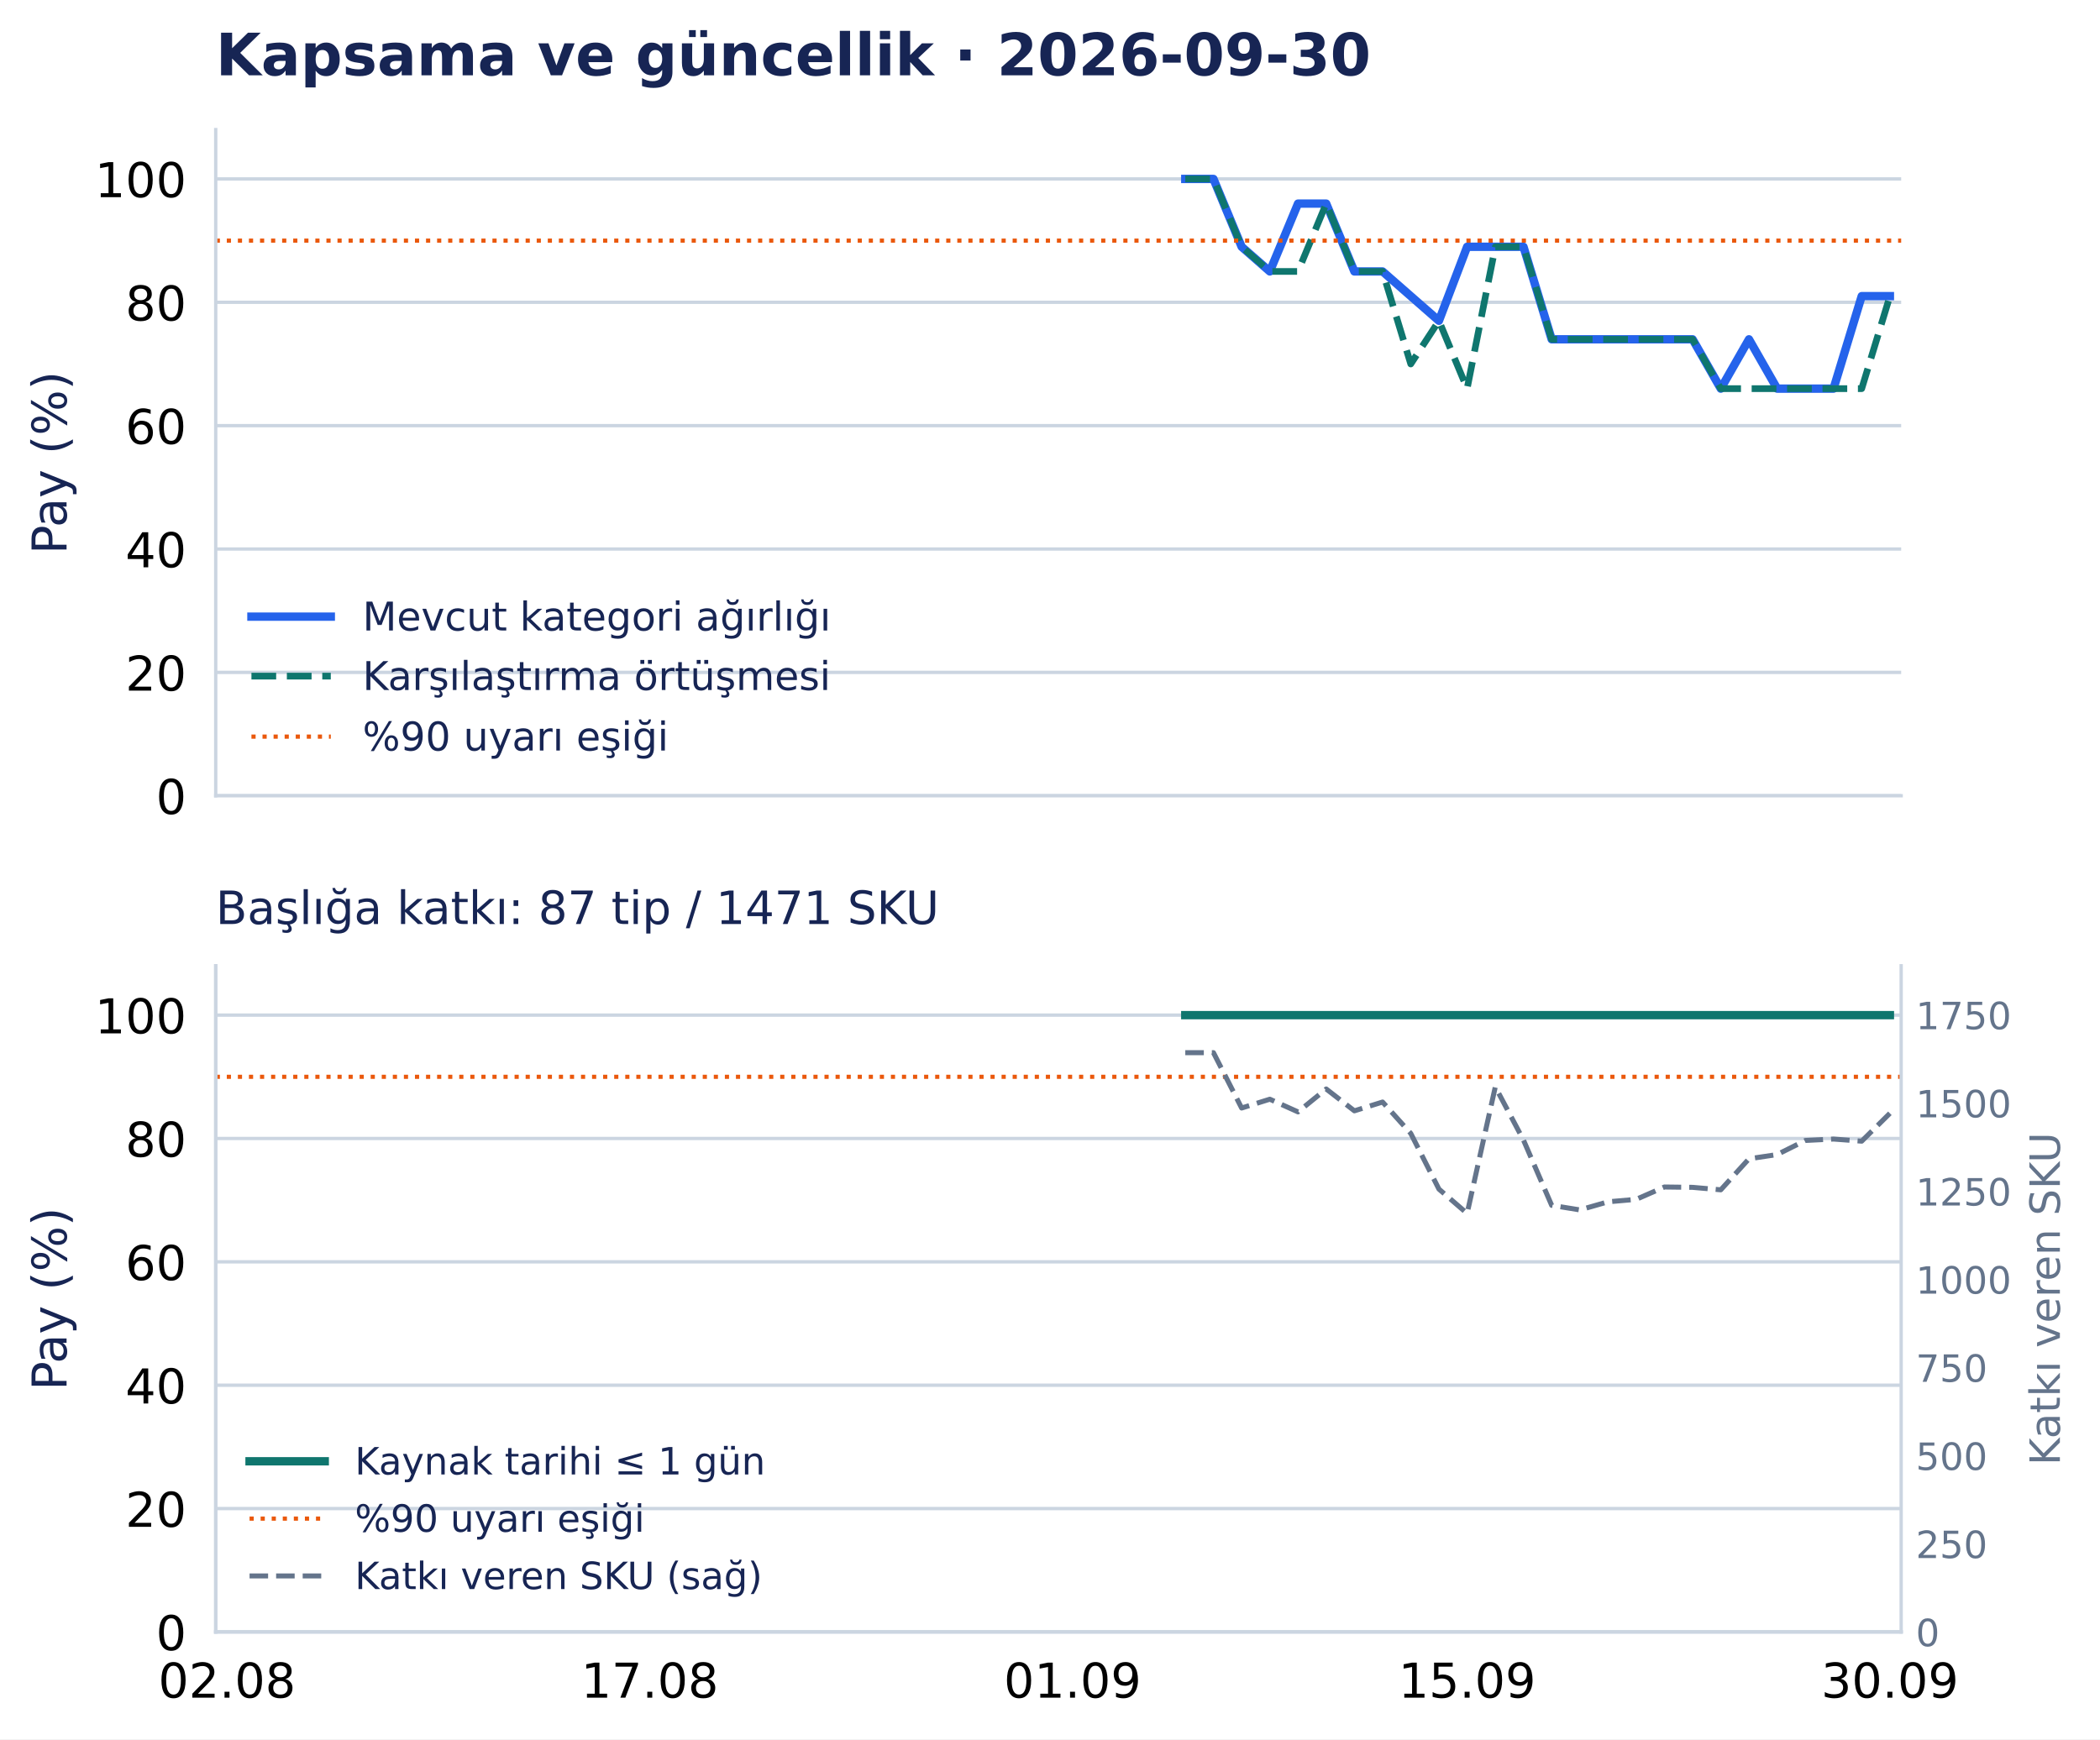
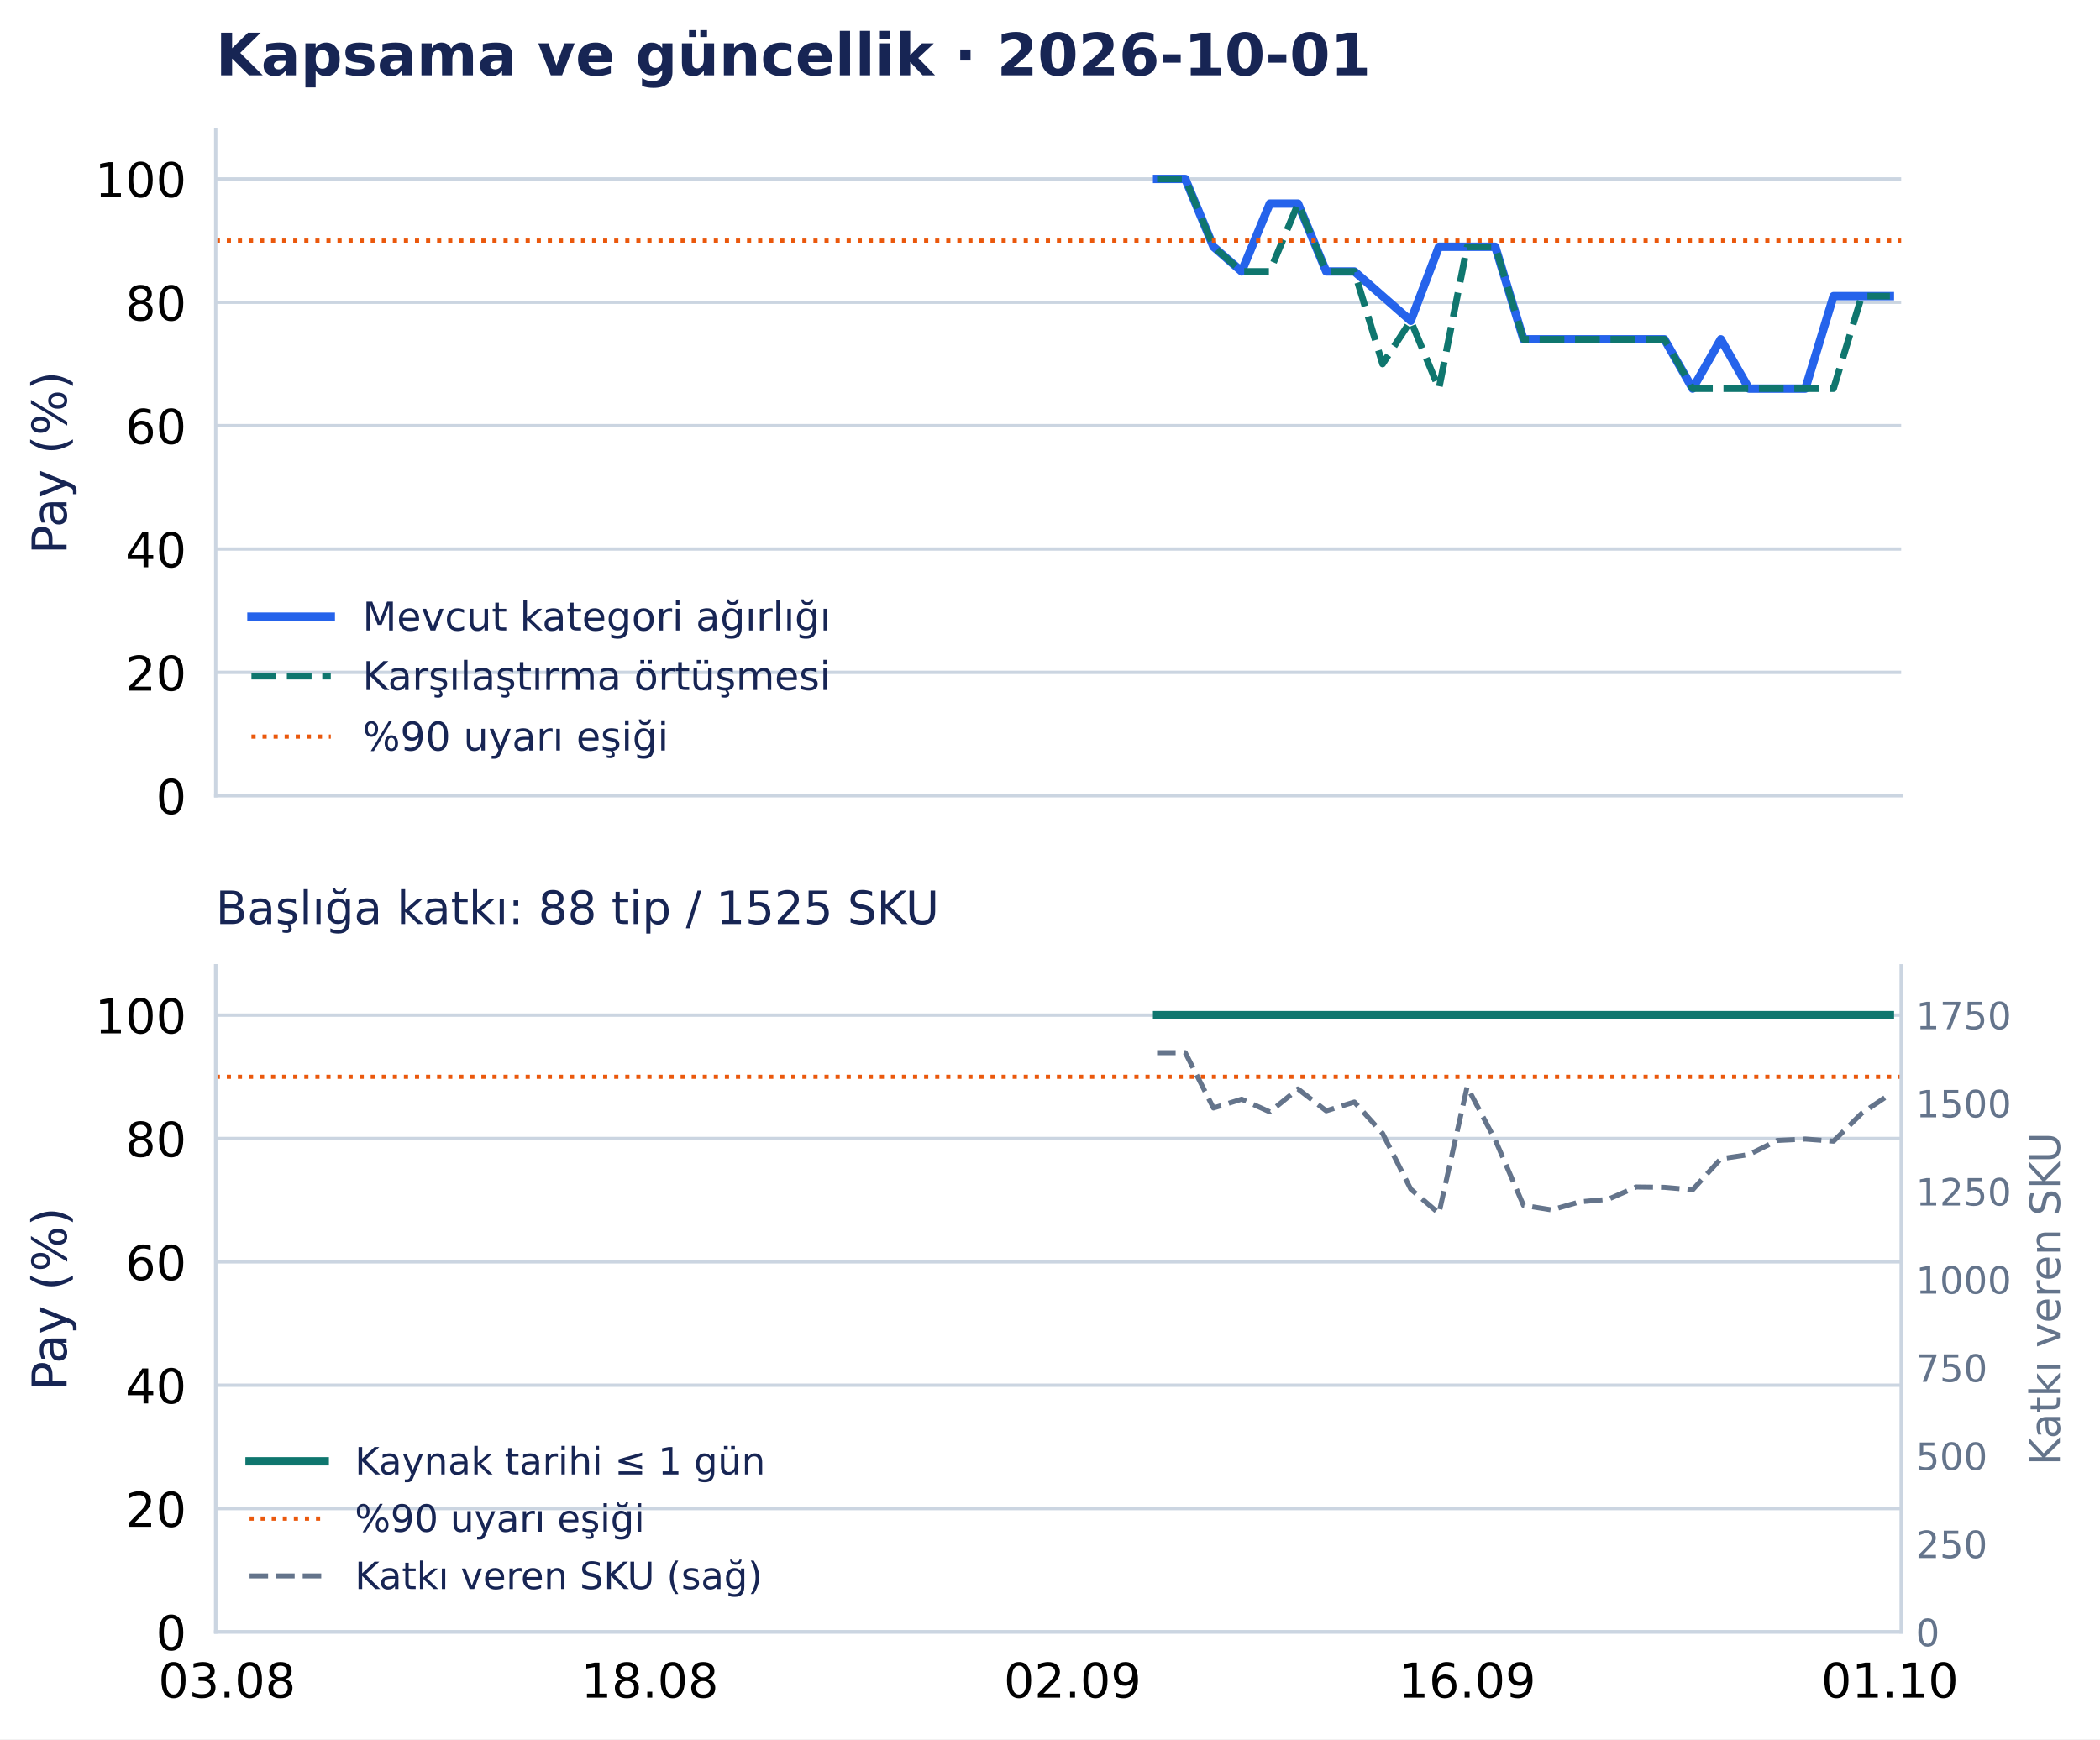
<svg xmlns="http://www.w3.org/2000/svg" width="502.794pt" height="416.535pt" viewBox="0 0 502.794 416.535" version="1.1">
  <defs>
    <style type="text/css">*{stroke-linejoin: round; stroke-linecap: butt}</style>
  </defs>
  <g id="figure_1">
    <g id="patch_1">
      <path d="M 0 416.535 L 502.794 416.535 L 502.794 0 L 0 0 z " style="fill: #ffffff" />
    </g>
    <g id="axes_1">
      <g id="patch_2">
        <path d="M 51.651 190.574 L 455.188 190.574 L 455.188 31.035 L 51.651 31.035 z " style="fill: #ffffff" />
      </g>
      <g id="matplotlib.axis_1">
        <g id="xtick_1">
          <g id="line2d_1" />
        </g>
        <g id="xtick_2">
          <g id="line2d_2" />
        </g>
        <g id="xtick_3">
          <g id="line2d_3" />
        </g>
        <g id="xtick_4">
          <g id="line2d_4" />
        </g>
        <g id="xtick_5">
          <g id="line2d_5" />
        </g>
      </g>
      <g id="matplotlib.axis_2">
        <g id="ytick_1">
          <g id="line2d_6">
            <path d="M 51.651 190.574 L 455.188 190.574 " clip-path="url(#p0e1365a26f)" style="fill: none; stroke: #cbd5e1; stroke-width: 0.8; stroke-linecap: square" />
          </g>
          <g id="line2d_7" />
          <g id="text_1">
            <text style="font-size: 11.5px; font-family: 'DejaVu Sans', 'Bitstream Vera Sans', 'Computer Modern Sans Serif', 'Lucida Grande', 'Verdana', 'Geneva', 'Lucid', 'Arial', 'Helvetica', 'Avant Garde', sans-serif; text-anchor: end" x="44.651" y="194.943" transform="rotate(-0 44.65062 194.9427)">0</text>
          </g>
        </g>
        <g id="ytick_2">
          <g id="line2d_8">
            <path d="M 51.651 161.03 L 455.188 161.03 " clip-path="url(#p0e1365a26f)" style="fill: none; stroke: #cbd5e1; stroke-width: 0.8; stroke-linecap: square" />
          </g>
          <g id="line2d_9" />
          <g id="text_2">
            <text style="font-size: 11.5px; font-family: 'DejaVu Sans', 'Bitstream Vera Sans', 'Computer Modern Sans Serif', 'Lucida Grande', 'Verdana', 'Geneva', 'Lucid', 'Arial', 'Helvetica', 'Avant Garde', sans-serif; text-anchor: end" x="44.651" y="165.398" transform="rotate(-0 44.65062 165.3983)">20</text>
          </g>
        </g>
        <g id="ytick_3">
          <g id="line2d_10">
            <path d="M 51.651 131.485 L 455.188 131.485 " clip-path="url(#p0e1365a26f)" style="fill: none; stroke: #cbd5e1; stroke-width: 0.8; stroke-linecap: square" />
          </g>
          <g id="line2d_11" />
          <g id="text_3">
            <text style="font-size: 11.5px; font-family: 'DejaVu Sans', 'Bitstream Vera Sans', 'Computer Modern Sans Serif', 'Lucida Grande', 'Verdana', 'Geneva', 'Lucid', 'Arial', 'Helvetica', 'Avant Garde', sans-serif; text-anchor: end" x="44.651" y="135.854" transform="rotate(-0 44.65062 135.854)">40</text>
          </g>
        </g>
        <g id="ytick_4">
          <g id="line2d_12">
            <path d="M 51.651 101.941 L 455.188 101.941 " clip-path="url(#p0e1365a26f)" style="fill: none; stroke: #cbd5e1; stroke-width: 0.8; stroke-linecap: square" />
          </g>
          <g id="line2d_13" />
          <g id="text_4">
            <text style="font-size: 11.5px; font-family: 'DejaVu Sans', 'Bitstream Vera Sans', 'Computer Modern Sans Serif', 'Lucida Grande', 'Verdana', 'Geneva', 'Lucid', 'Arial', 'Helvetica', 'Avant Garde', sans-serif; text-anchor: end" x="44.651" y="106.31" transform="rotate(-0 44.65062 106.3097)">60</text>
          </g>
        </g>
        <g id="ytick_5">
          <g id="line2d_14">
            <path d="M 51.651 72.397 L 455.188 72.397 " clip-path="url(#p0e1365a26f)" style="fill: none; stroke: #cbd5e1; stroke-width: 0.8; stroke-linecap: square" />
          </g>
          <g id="line2d_15" />
          <g id="text_5">
            <text style="font-size: 11.5px; font-family: 'DejaVu Sans', 'Bitstream Vera Sans', 'Computer Modern Sans Serif', 'Lucida Grande', 'Verdana', 'Geneva', 'Lucid', 'Arial', 'Helvetica', 'Avant Garde', sans-serif; text-anchor: end" x="44.651" y="76.765" transform="rotate(-0 44.65062 76.76539)">80</text>
          </g>
        </g>
        <g id="ytick_6">
          <g id="line2d_16">
            <path d="M 51.651 42.852 L 455.188 42.852 " clip-path="url(#p0e1365a26f)" style="fill: none; stroke: #cbd5e1; stroke-width: 0.8; stroke-linecap: square" />
          </g>
          <g id="line2d_17" />
          <g id="text_6">
            <text style="font-size: 11.5px; font-family: 'DejaVu Sans', 'Bitstream Vera Sans', 'Computer Modern Sans Serif', 'Lucida Grande', 'Verdana', 'Geneva', 'Lucid', 'Arial', 'Helvetica', 'Avant Garde', sans-serif; text-anchor: end" x="44.651" y="47.221" transform="rotate(-0 44.65062 47.22107)">100</text>
          </g>
        </g>
        <g id="text_7">
          <text style="font-size: 11.5px; font-family: 'DejaVu Sans', 'Bitstream Vera Sans', 'Computer Modern Sans Serif', 'Lucida Grande', 'Verdana', 'Geneva', 'Lucid', 'Arial', 'Helvetica', 'Avant Garde', sans-serif; text-anchor: middle; fill: #172554" x="15.937" y="110.804" transform="rotate(-90 15.93731 110.8044)">Pay (%)</text>
        </g>
      </g>
      <g id="line2d_18">
-         <path d="M 283.786 42.852 L 290.534 42.852 L 297.282 59.102 L 304.03 65.011 L 310.778 48.761 L 317.527 48.761 L 324.275 65.011 L 331.023 65.011 L 337.771 70.92 L 344.519 76.828 L 351.267 59.102 L 358.015 59.102 L 364.763 59.102 L 371.512 81.26 L 378.26 81.26 L 385.008 81.26 L 391.756 81.26 L 398.504 81.26 L 405.252 81.26 L 412 93.078 L 418.748 81.26 L 425.497 93.078 L 432.245 93.078 L 438.993 93.078 L 445.741 70.92 L 452.489 70.92 " clip-path="url(#p0e1365a26f)" style="fill: none; stroke: #2563eb; stroke-width: 2; stroke-linecap: square" />
+         <path d="M 277.038 42.852 L 283.786 42.852 L 290.534 59.102 L 297.282 65.011 L 304.03 48.761 L 310.778 48.761 L 317.527 65.011 L 324.275 65.011 L 331.023 70.92 L 337.771 76.828 L 344.519 59.102 L 351.267 59.102 L 358.015 59.102 L 364.763 81.26 L 371.512 81.26 L 378.26 81.26 L 385.008 81.26 L 391.756 81.26 L 398.504 81.26 L 405.252 93.078 L 412 81.26 L 418.748 93.078 L 425.497 93.078 L 432.245 93.078 L 438.993 70.92 L 445.741 70.92 L 452.489 70.92 " clip-path="url(#p0e1365a26f)" style="fill: none; stroke: #2563eb; stroke-width: 2; stroke-linecap: square" />
      </g>
      <g id="line2d_19">
-         <path d="M 283.786 42.852 L 290.534 42.852 L 297.282 59.102 L 304.03 65.011 L 310.778 65.011 L 317.527 48.761 L 324.275 65.011 L 331.023 65.011 L 337.771 87.169 L 344.519 76.828 L 351.267 93.078 L 358.015 59.102 L 364.763 59.102 L 371.512 81.26 L 378.26 81.26 L 385.008 81.26 L 391.756 81.26 L 398.504 81.26 L 405.252 81.26 L 412 93.078 L 418.748 93.078 L 425.497 93.078 L 432.245 93.078 L 438.993 93.078 L 445.741 93.078 L 452.489 70.92 " clip-path="url(#p0e1365a26f)" style="fill: none; stroke-dasharray: 5.92,2.56; stroke-dashoffset: 0; stroke: #0f766e; stroke-width: 1.6" />
+         <path d="M 277.038 42.852 L 283.786 42.852 L 290.534 59.102 L 297.282 65.011 L 304.03 65.011 L 310.778 48.761 L 317.527 65.011 L 324.275 65.011 L 331.023 87.169 L 337.771 76.828 L 344.519 93.078 L 351.267 59.102 L 358.015 59.102 L 364.763 81.26 L 371.512 81.26 L 378.26 81.26 L 385.008 81.26 L 391.756 81.26 L 398.504 81.26 L 405.252 93.078 L 412 93.078 L 418.748 93.078 L 425.497 93.078 L 432.245 93.078 L 438.993 93.078 L 445.741 70.92 L 452.489 70.92 " clip-path="url(#p0e1365a26f)" style="fill: none; stroke-dasharray: 5.92,2.56; stroke-dashoffset: 0; stroke: #0f766e; stroke-width: 1.6" />
      </g>
      <g id="line2d_20">
        <path d="M 51.651 57.625 L 455.188 57.625 " clip-path="url(#p0e1365a26f)" style="fill: none; stroke-dasharray: 1,1.65; stroke-dashoffset: 0; stroke: #ea580c" />
      </g>
      <g id="patch_3">
        <path d="M 51.651 190.574 L 51.651 31.035 " style="fill: none; stroke: #cbd5e1; stroke-width: 0.8; stroke-linejoin: miter; stroke-linecap: square" />
      </g>
      <g id="patch_4">
        <path d="M 51.651 190.574 L 455.188 190.574 " style="fill: none; stroke: #cbd5e1; stroke-width: 0.8; stroke-linejoin: miter; stroke-linecap: square" />
      </g>
      <g id="text_8">
-         <text style="font-weight: 700; font-size: 14px; font-family: 'DejaVu Sans', 'Bitstream Vera Sans', 'Computer Modern Sans Serif', 'Lucida Grande', 'Verdana', 'Geneva', 'Lucid', 'Arial', 'Helvetica', 'Avant Garde', sans-serif; text-anchor: start; fill: #172554" x="51.651" y="18.035" transform="rotate(-0 51.65062 18.03469)">Kapsama ve güncellik · 2026-09-30</text>
+         <text style="font-weight: 700; font-size: 14px; font-family: 'DejaVu Sans', 'Bitstream Vera Sans', 'Computer Modern Sans Serif', 'Lucida Grande', 'Verdana', 'Geneva', 'Lucid', 'Arial', 'Helvetica', 'Avant Garde', sans-serif; text-anchor: start; fill: #172554" x="51.651" y="18.035" transform="rotate(-0 51.65062 18.03469)">Kapsama ve güncellik · 2026-10-01</text>
      </g>
      <g id="legend_1">
        <g id="line2d_21">
          <path d="M 60.201 147.675 L 69.701 147.675 L 79.201 147.675 " style="fill: none; stroke: #2563eb; stroke-width: 2; stroke-linecap: square" />
        </g>
        <g id="text_9">
          <text style="font-size: 9.5px; font-family: 'DejaVu Sans', 'Bitstream Vera Sans', 'Computer Modern Sans Serif', 'Lucida Grande', 'Verdana', 'Geneva', 'Lucid', 'Arial', 'Helvetica', 'Avant Garde', sans-serif; text-anchor: start; fill: #172554" x="86.801" y="151" transform="rotate(-0 86.80062 150.9998)">Mevcut kategori ağırlığı</text>
        </g>
        <g id="line2d_22">
          <path d="M 60.201 161.926 L 69.701 161.926 L 79.201 161.926 " style="fill: none; stroke-dasharray: 5.92,2.56; stroke-dashoffset: 0; stroke: #0f766e; stroke-width: 1.6" />
        </g>
        <g id="text_10">
          <text style="font-size: 9.5px; font-family: 'DejaVu Sans', 'Bitstream Vera Sans', 'Computer Modern Sans Serif', 'Lucida Grande', 'Verdana', 'Geneva', 'Lucid', 'Arial', 'Helvetica', 'Avant Garde', sans-serif; text-anchor: start; fill: #172554" x="86.801" y="165.251" transform="rotate(-0 86.80062 165.2506)">Karşılaştırma örtüşmesi</text>
        </g>
        <g id="line2d_23">
          <path d="M 60.201 176.417 L 69.701 176.417 L 79.201 176.417 " style="fill: none; stroke-dasharray: 1,1.65; stroke-dashoffset: 0; stroke: #ea580c" />
        </g>
        <g id="text_11">
          <text style="font-size: 9.5px; font-family: 'DejaVu Sans', 'Bitstream Vera Sans', 'Computer Modern Sans Serif', 'Lucida Grande', 'Verdana', 'Geneva', 'Lucid', 'Arial', 'Helvetica', 'Avant Garde', sans-serif; text-anchor: start; fill: #172554" x="86.801" y="179.742" transform="rotate(-0 86.80062 179.7418)">%90 uyarı eşiği</text>
        </g>
      </g>
    </g>
    <g id="axes_2">
      <g id="patch_5">
        <path d="M 51.651 390.835 L 455.188 390.835 L 455.188 231.295 L 51.651 231.295 z " style="fill: #ffffff" />
      </g>
      <g id="matplotlib.axis_3">
        <g id="xtick_6">
          <g id="line2d_24" />
          <g id="text_12">
-             <text style="font-size: 11.5px; font-family: 'DejaVu Sans', 'Bitstream Vera Sans', 'Computer Modern Sans Serif', 'Lucida Grande', 'Verdana', 'Geneva', 'Lucid', 'Arial', 'Helvetica', 'Avant Garde', sans-serif; text-anchor: middle" x="54.35" y="406.572" transform="rotate(-0 54.34987 406.572)">02.08</text>
+             <text style="font-size: 11.5px; font-family: 'DejaVu Sans', 'Bitstream Vera Sans', 'Computer Modern Sans Serif', 'Lucida Grande', 'Verdana', 'Geneva', 'Lucid', 'Arial', 'Helvetica', 'Avant Garde', sans-serif; text-anchor: middle" x="54.35" y="406.572" transform="rotate(-0 54.34987 406.572)">03.08</text>
          </g>
        </g>
        <g id="xtick_7">
          <g id="line2d_25" />
          <g id="text_13">
-             <text style="font-size: 11.5px; font-family: 'DejaVu Sans', 'Bitstream Vera Sans', 'Computer Modern Sans Serif', 'Lucida Grande', 'Verdana', 'Geneva', 'Lucid', 'Arial', 'Helvetica', 'Avant Garde', sans-serif; text-anchor: middle" x="155.572" y="406.572" transform="rotate(-0 155.5717 406.572)">17.08</text>
+             <text style="font-size: 11.5px; font-family: 'DejaVu Sans', 'Bitstream Vera Sans', 'Computer Modern Sans Serif', 'Lucida Grande', 'Verdana', 'Geneva', 'Lucid', 'Arial', 'Helvetica', 'Avant Garde', sans-serif; text-anchor: middle" x="155.572" y="406.572" transform="rotate(-0 155.5717 406.572)">18.08</text>
          </g>
        </g>
        <g id="xtick_8">
          <g id="line2d_26" />
          <g id="text_14">
-             <text style="font-size: 11.5px; font-family: 'DejaVu Sans', 'Bitstream Vera Sans', 'Computer Modern Sans Serif', 'Lucida Grande', 'Verdana', 'Geneva', 'Lucid', 'Arial', 'Helvetica', 'Avant Garde', sans-serif; text-anchor: middle" x="256.794" y="406.572" transform="rotate(-0 256.7935 406.572)">01.09</text>
+             <text style="font-size: 11.5px; font-family: 'DejaVu Sans', 'Bitstream Vera Sans', 'Computer Modern Sans Serif', 'Lucida Grande', 'Verdana', 'Geneva', 'Lucid', 'Arial', 'Helvetica', 'Avant Garde', sans-serif; text-anchor: middle" x="256.794" y="406.572" transform="rotate(-0 256.7935 406.572)">02.09</text>
          </g>
        </g>
        <g id="xtick_9">
          <g id="line2d_27" />
          <g id="text_15">
-             <text style="font-size: 11.5px; font-family: 'DejaVu Sans', 'Bitstream Vera Sans', 'Computer Modern Sans Serif', 'Lucida Grande', 'Verdana', 'Geneva', 'Lucid', 'Arial', 'Helvetica', 'Avant Garde', sans-serif; text-anchor: middle" x="351.267" y="406.572" transform="rotate(-0 351.2672 406.572)">15.09</text>
+             <text style="font-size: 11.5px; font-family: 'DejaVu Sans', 'Bitstream Vera Sans', 'Computer Modern Sans Serif', 'Lucida Grande', 'Verdana', 'Geneva', 'Lucid', 'Arial', 'Helvetica', 'Avant Garde', sans-serif; text-anchor: middle" x="351.267" y="406.572" transform="rotate(-0 351.2672 406.572)">16.09</text>
          </g>
        </g>
        <g id="xtick_10">
          <g id="line2d_28" />
          <g id="text_16">
-             <text style="font-size: 11.5px; font-family: 'DejaVu Sans', 'Bitstream Vera Sans', 'Computer Modern Sans Serif', 'Lucida Grande', 'Verdana', 'Geneva', 'Lucid', 'Arial', 'Helvetica', 'Avant Garde', sans-serif; text-anchor: middle" x="452.489" y="406.572" transform="rotate(-0 452.489 406.572)">30.09</text>
+             <text style="font-size: 11.5px; font-family: 'DejaVu Sans', 'Bitstream Vera Sans', 'Computer Modern Sans Serif', 'Lucida Grande', 'Verdana', 'Geneva', 'Lucid', 'Arial', 'Helvetica', 'Avant Garde', sans-serif; text-anchor: middle" x="452.489" y="406.572" transform="rotate(-0 452.489 406.572)">01.10</text>
          </g>
        </g>
      </g>
      <g id="matplotlib.axis_4">
        <g id="ytick_7">
          <g id="line2d_29">
            <path d="M 51.651 390.835 L 455.188 390.835 " clip-path="url(#pd502d77126)" style="fill: none; stroke: #cbd5e1; stroke-width: 0.8; stroke-linecap: square" />
          </g>
          <g id="line2d_30" />
          <g id="text_17">
            <text style="font-size: 11.5px; font-family: 'DejaVu Sans', 'Bitstream Vera Sans', 'Computer Modern Sans Serif', 'Lucida Grande', 'Verdana', 'Geneva', 'Lucid', 'Arial', 'Helvetica', 'Avant Garde', sans-serif; text-anchor: end" x="44.651" y="395.203" transform="rotate(-0 44.65062 395.2033)">0</text>
          </g>
        </g>
        <g id="ytick_8">
          <g id="line2d_31">
            <path d="M 51.651 361.29 L 455.188 361.29 " clip-path="url(#pd502d77126)" style="fill: none; stroke: #cbd5e1; stroke-width: 0.8; stroke-linecap: square" />
          </g>
          <g id="line2d_32" />
          <g id="text_18">
            <text style="font-size: 11.5px; font-family: 'DejaVu Sans', 'Bitstream Vera Sans', 'Computer Modern Sans Serif', 'Lucida Grande', 'Verdana', 'Geneva', 'Lucid', 'Arial', 'Helvetica', 'Avant Garde', sans-serif; text-anchor: end" x="44.651" y="365.659" transform="rotate(-0 44.65062 365.659)">20</text>
          </g>
        </g>
        <g id="ytick_9">
          <g id="line2d_33">
            <path d="M 51.651 331.746 L 455.188 331.746 " clip-path="url(#pd502d77126)" style="fill: none; stroke: #cbd5e1; stroke-width: 0.8; stroke-linecap: square" />
          </g>
          <g id="line2d_34" />
          <g id="text_19">
            <text style="font-size: 11.5px; font-family: 'DejaVu Sans', 'Bitstream Vera Sans', 'Computer Modern Sans Serif', 'Lucida Grande', 'Verdana', 'Geneva', 'Lucid', 'Arial', 'Helvetica', 'Avant Garde', sans-serif; text-anchor: end" x="44.651" y="336.115" transform="rotate(-0 44.65062 336.1147)">40</text>
          </g>
        </g>
        <g id="ytick_10">
          <g id="line2d_35">
            <path d="M 51.651 302.202 L 455.188 302.202 " clip-path="url(#pd502d77126)" style="fill: none; stroke: #cbd5e1; stroke-width: 0.8; stroke-linecap: square" />
          </g>
          <g id="line2d_36" />
          <g id="text_20">
            <text style="font-size: 11.5px; font-family: 'DejaVu Sans', 'Bitstream Vera Sans', 'Computer Modern Sans Serif', 'Lucida Grande', 'Verdana', 'Geneva', 'Lucid', 'Arial', 'Helvetica', 'Avant Garde', sans-serif; text-anchor: end" x="44.651" y="306.57" transform="rotate(-0 44.65062 306.5704)">60</text>
          </g>
        </g>
        <g id="ytick_11">
          <g id="line2d_37">
            <path d="M 51.651 272.657 L 455.188 272.657 " clip-path="url(#pd502d77126)" style="fill: none; stroke: #cbd5e1; stroke-width: 0.8; stroke-linecap: square" />
          </g>
          <g id="line2d_38" />
          <g id="text_21">
            <text style="font-size: 11.5px; font-family: 'DejaVu Sans', 'Bitstream Vera Sans', 'Computer Modern Sans Serif', 'Lucida Grande', 'Verdana', 'Geneva', 'Lucid', 'Arial', 'Helvetica', 'Avant Garde', sans-serif; text-anchor: end" x="44.651" y="277.026" transform="rotate(-0 44.65062 277.0261)">80</text>
          </g>
        </g>
        <g id="ytick_12">
          <g id="line2d_39">
            <path d="M 51.651 243.113 L 455.188 243.113 " clip-path="url(#pd502d77126)" style="fill: none; stroke: #cbd5e1; stroke-width: 0.8; stroke-linecap: square" />
          </g>
          <g id="line2d_40" />
          <g id="text_22">
            <text style="font-size: 11.5px; font-family: 'DejaVu Sans', 'Bitstream Vera Sans', 'Computer Modern Sans Serif', 'Lucida Grande', 'Verdana', 'Geneva', 'Lucid', 'Arial', 'Helvetica', 'Avant Garde', sans-serif; text-anchor: end" x="44.651" y="247.482" transform="rotate(-0 44.65062 247.4817)">100</text>
          </g>
        </g>
        <g id="text_23">
          <text style="font-size: 11.5px; font-family: 'DejaVu Sans', 'Bitstream Vera Sans', 'Computer Modern Sans Serif', 'Lucida Grande', 'Verdana', 'Geneva', 'Lucid', 'Arial', 'Helvetica', 'Avant Garde', sans-serif; text-anchor: middle; fill: #172554" x="15.937" y="311.065" transform="rotate(-90 15.93731 311.065)">Pay (%)</text>
        </g>
      </g>
      <g id="line2d_41">
-         <path d="M 283.786 243.113 L 290.534 243.113 L 297.282 243.113 L 304.03 243.113 L 310.778 243.113 L 317.527 243.113 L 324.275 243.113 L 331.023 243.113 L 337.771 243.113 L 344.519 243.113 L 351.267 243.113 L 358.015 243.113 L 364.763 243.113 L 371.512 243.113 L 378.26 243.113 L 385.008 243.113 L 391.756 243.113 L 398.504 243.113 L 405.252 243.113 L 412 243.113 L 418.748 243.113 L 425.497 243.113 L 432.245 243.113 L 438.993 243.113 L 445.741 243.113 L 452.489 243.113 " clip-path="url(#pd502d77126)" style="fill: none; stroke: #0f766e; stroke-width: 2; stroke-linecap: square" />
+         <path d="M 277.038 243.113 L 283.786 243.113 L 290.534 243.113 L 297.282 243.113 L 304.03 243.113 L 310.778 243.113 L 317.527 243.113 L 324.275 243.113 L 331.023 243.113 L 337.771 243.113 L 344.519 243.113 L 351.267 243.113 L 358.015 243.113 L 364.763 243.113 L 371.512 243.113 L 378.26 243.113 L 385.008 243.113 L 391.756 243.113 L 398.504 243.113 L 405.252 243.113 L 412 243.113 L 418.748 243.113 L 425.497 243.113 L 432.245 243.113 L 438.993 243.113 L 445.741 243.113 L 452.489 243.113 " clip-path="url(#pd502d77126)" style="fill: none; stroke: #0f766e; stroke-width: 2; stroke-linecap: square" />
      </g>
      <g id="line2d_42">
        <path d="M 51.651 257.885 L 455.188 257.885 " clip-path="url(#pd502d77126)" style="fill: none; stroke-dasharray: 1,1.65; stroke-dashoffset: 0; stroke: #ea580c" />
      </g>
      <g id="patch_6">
        <path d="M 51.651 390.835 L 51.651 231.295 " style="fill: none; stroke: #cbd5e1; stroke-width: 0.8; stroke-linejoin: miter; stroke-linecap: square" />
      </g>
      <g id="patch_7">
        <path d="M 51.651 390.835 L 455.188 390.835 " style="fill: none; stroke: #cbd5e1; stroke-width: 0.8; stroke-linejoin: miter; stroke-linecap: square" />
      </g>
      <g id="text_24">
-         <text style="font-size: 11px; font-family: 'DejaVu Sans', 'Bitstream Vera Sans', 'Computer Modern Sans Serif', 'Lucida Grande', 'Verdana', 'Geneva', 'Lucid', 'Arial', 'Helvetica', 'Avant Garde', sans-serif; text-anchor: start; fill: #172554" x="51.651" y="221.295" transform="rotate(-0 51.65062 221.2954)">Başlığa katkı: 87 tip / 1471 SKU</text>
+         <text style="font-size: 11px; font-family: 'DejaVu Sans', 'Bitstream Vera Sans', 'Computer Modern Sans Serif', 'Lucida Grande', 'Verdana', 'Geneva', 'Lucid', 'Arial', 'Helvetica', 'Avant Garde', sans-serif; text-anchor: start; fill: #172554" x="51.651" y="221.295" transform="rotate(-0 51.65062 221.2954)">Başlığa katkı: 88 tip / 1525 SKU</text>
      </g>
      <g id="legend_2">
        <g id="line2d_43">
          <path d="M 59.751 349.966 L 68.751 349.966 L 77.751 349.966 " style="fill: none; stroke: #0f766e; stroke-width: 2; stroke-linecap: square" />
        </g>
        <g id="text_25">
          <text style="font-size: 9px; font-family: 'DejaVu Sans', 'Bitstream Vera Sans', 'Computer Modern Sans Serif', 'Lucida Grande', 'Verdana', 'Geneva', 'Lucid', 'Arial', 'Helvetica', 'Avant Garde', sans-serif; text-anchor: start; fill: #172554" x="84.951" y="353.116" transform="rotate(-0 84.95063 353.1155)">Kaynak tarihi ≤ 1 gün</text>
        </g>
        <g id="line2d_44">
          <path d="M 59.751 363.694 L 68.751 363.694 L 77.751 363.694 " style="fill: none; stroke-dasharray: 1,1.65; stroke-dashoffset: 0; stroke: #ea580c" />
        </g>
        <g id="text_26">
          <text style="font-size: 9px; font-family: 'DejaVu Sans', 'Bitstream Vera Sans', 'Computer Modern Sans Serif', 'Lucida Grande', 'Verdana', 'Geneva', 'Lucid', 'Arial', 'Helvetica', 'Avant Garde', sans-serif; text-anchor: start; fill: #172554" x="84.951" y="366.844" transform="rotate(-0 84.95063 366.8441)">%90 uyarı eşiği</text>
        </g>
        <g id="line2d_45">
          <path d="M 59.751 377.423 L 68.751 377.423 L 77.751 377.423 " style="fill: none; stroke-dasharray: 4.44,1.92; stroke-dashoffset: 0; stroke: #64748b; stroke-width: 1.2" />
        </g>
        <g id="text_27">
          <text style="font-size: 9px; font-family: 'DejaVu Sans', 'Bitstream Vera Sans', 'Computer Modern Sans Serif', 'Lucida Grande', 'Verdana', 'Geneva', 'Lucid', 'Arial', 'Helvetica', 'Avant Garde', sans-serif; text-anchor: start; fill: #172554" x="84.951" y="380.573" transform="rotate(-0 84.95063 380.5726)">Katkı veren SKU (sağ)</text>
        </g>
      </g>
    </g>
    <g id="axes_3">
      <g id="matplotlib.axis_5">
        <g id="ytick_13">
          <g id="line2d_46" />
          <g id="text_28">
            <text style="font-size: 9px; font-family: 'DejaVu Sans', 'Bitstream Vera Sans', 'Computer Modern Sans Serif', 'Lucida Grande', 'Verdana', 'Geneva', 'Lucid', 'Arial', 'Helvetica', 'Avant Garde', sans-serif; text-anchor: start; fill: #64748b" x="458.688" y="394.254" transform="rotate(-0 458.6883 394.2536)">0</text>
          </g>
        </g>
        <g id="ytick_14">
          <g id="line2d_47" />
          <g id="text_29">
            <text style="font-size: 9px; font-family: 'DejaVu Sans', 'Bitstream Vera Sans', 'Computer Modern Sans Serif', 'Lucida Grande', 'Verdana', 'Geneva', 'Lucid', 'Arial', 'Helvetica', 'Avant Garde', sans-serif; text-anchor: start; fill: #64748b" x="458.688" y="373.144" transform="rotate(-0 458.6883 373.1444)">250</text>
          </g>
        </g>
        <g id="ytick_15">
          <g id="line2d_48" />
          <g id="text_30">
            <text style="font-size: 9px; font-family: 'DejaVu Sans', 'Bitstream Vera Sans', 'Computer Modern Sans Serif', 'Lucida Grande', 'Verdana', 'Geneva', 'Lucid', 'Arial', 'Helvetica', 'Avant Garde', sans-serif; text-anchor: start; fill: #64748b" x="458.688" y="352.035" transform="rotate(-0 458.6883 352.0352)">500</text>
          </g>
        </g>
        <g id="ytick_16">
          <g id="line2d_49" />
          <g id="text_31">
            <text style="font-size: 9px; font-family: 'DejaVu Sans', 'Bitstream Vera Sans', 'Computer Modern Sans Serif', 'Lucida Grande', 'Verdana', 'Geneva', 'Lucid', 'Arial', 'Helvetica', 'Avant Garde', sans-serif; text-anchor: start; fill: #64748b" x="458.688" y="330.926" transform="rotate(-0 458.6883 330.9259)">750</text>
          </g>
        </g>
        <g id="ytick_17">
          <g id="line2d_50" />
          <g id="text_32">
            <text style="font-size: 9px; font-family: 'DejaVu Sans', 'Bitstream Vera Sans', 'Computer Modern Sans Serif', 'Lucida Grande', 'Verdana', 'Geneva', 'Lucid', 'Arial', 'Helvetica', 'Avant Garde', sans-serif; text-anchor: start; fill: #64748b" x="458.688" y="309.817" transform="rotate(-0 458.6883 309.8167)">1000</text>
          </g>
        </g>
        <g id="ytick_18">
          <g id="line2d_51" />
          <g id="text_33">
            <text style="font-size: 9px; font-family: 'DejaVu Sans', 'Bitstream Vera Sans', 'Computer Modern Sans Serif', 'Lucida Grande', 'Verdana', 'Geneva', 'Lucid', 'Arial', 'Helvetica', 'Avant Garde', sans-serif; text-anchor: start; fill: #64748b" x="458.688" y="288.707" transform="rotate(-0 458.6883 288.7075)">1250</text>
          </g>
        </g>
        <g id="ytick_19">
          <g id="line2d_52" />
          <g id="text_34">
            <text style="font-size: 9px; font-family: 'DejaVu Sans', 'Bitstream Vera Sans', 'Computer Modern Sans Serif', 'Lucida Grande', 'Verdana', 'Geneva', 'Lucid', 'Arial', 'Helvetica', 'Avant Garde', sans-serif; text-anchor: start; fill: #64748b" x="458.688" y="267.598" transform="rotate(-0 458.6883 267.5983)">1500</text>
          </g>
        </g>
        <g id="ytick_20">
          <g id="line2d_53" />
          <g id="text_35">
            <text style="font-size: 9px; font-family: 'DejaVu Sans', 'Bitstream Vera Sans', 'Computer Modern Sans Serif', 'Lucida Grande', 'Verdana', 'Geneva', 'Lucid', 'Arial', 'Helvetica', 'Avant Garde', sans-serif; text-anchor: start; fill: #64748b" x="458.688" y="246.489" transform="rotate(-0 458.6883 246.489)">1750</text>
          </g>
        </g>
        <g id="text_36">
          <text style="font-size: 10px; font-family: 'DejaVu Sans', 'Bitstream Vera Sans', 'Computer Modern Sans Serif', 'Lucida Grande', 'Verdana', 'Geneva', 'Lucid', 'Arial', 'Helvetica', 'Avant Garde', sans-serif; text-anchor: middle; fill: #64748b" x="493.192" y="311.065" transform="rotate(-90 493.1917 311.065)">Katkı veren SKU</text>
        </g>
      </g>
      <g id="line2d_54">
-         <path d="M 283.786 252.105 L 290.534 252.105 L 297.282 265.361 L 304.03 263.251 L 310.778 266.29 L 317.527 260.802 L 324.275 266.037 L 331.023 263.926 L 337.771 271.441 L 344.519 284.782 L 351.267 290.608 L 358.015 260.295 L 364.763 273.045 L 371.512 288.666 L 378.26 289.764 L 385.008 287.822 L 391.756 287.231 L 398.504 284.275 L 405.252 284.36 L 412 284.951 L 418.748 277.52 L 425.497 276.507 L 432.245 273.13 L 438.993 272.792 L 445.741 273.299 L 452.489 266.628 " clip-path="url(#pd502d77126)" style="fill: none; stroke-dasharray: 4.44,1.92; stroke-dashoffset: 0; stroke: #64748b; stroke-width: 1.2" />
+         <path d="M 277.038 252.105 L 283.786 252.105 L 290.534 265.361 L 297.282 263.251 L 304.03 266.29 L 310.778 260.802 L 317.527 266.037 L 324.275 263.926 L 331.023 271.441 L 337.771 284.782 L 344.519 290.608 L 351.267 260.295 L 358.015 273.045 L 364.763 288.666 L 371.512 289.764 L 378.26 287.822 L 385.008 287.231 L 391.756 284.275 L 398.504 284.36 L 405.252 284.951 L 412 277.52 L 418.748 276.507 L 425.497 273.13 L 432.245 272.792 L 438.993 273.299 L 445.741 266.628 L 452.489 262.068 " clip-path="url(#pd502d77126)" style="fill: none; stroke-dasharray: 4.44,1.92; stroke-dashoffset: 0; stroke: #64748b; stroke-width: 1.2" />
      </g>
      <g id="patch_8">
        <path d="M 51.651 390.835 L 51.651 231.295 " style="fill: none; stroke: #cbd5e1; stroke-width: 0.8; stroke-linejoin: miter; stroke-linecap: square" />
      </g>
      <g id="patch_9">
        <path d="M 455.188 390.835 L 455.188 231.295 " style="fill: none; stroke: #cbd5e1; stroke-width: 0.8; stroke-linejoin: miter; stroke-linecap: square" />
      </g>
      <g id="patch_10">
        <path d="M 51.651 390.835 L 455.188 390.835 " style="fill: none; stroke: #cbd5e1; stroke-width: 0.8; stroke-linejoin: miter; stroke-linecap: square" />
      </g>
    </g>
  </g>
  <defs>
    <clipPath id="p0e1365a26f">
      <rect x="51.651" y="31.035" width="403.538" height="159.539" />
    </clipPath>
    <clipPath id="pd502d77126">
      <rect x="51.651" y="231.295" width="403.538" height="159.539" />
    </clipPath>
  </defs>
</svg>
